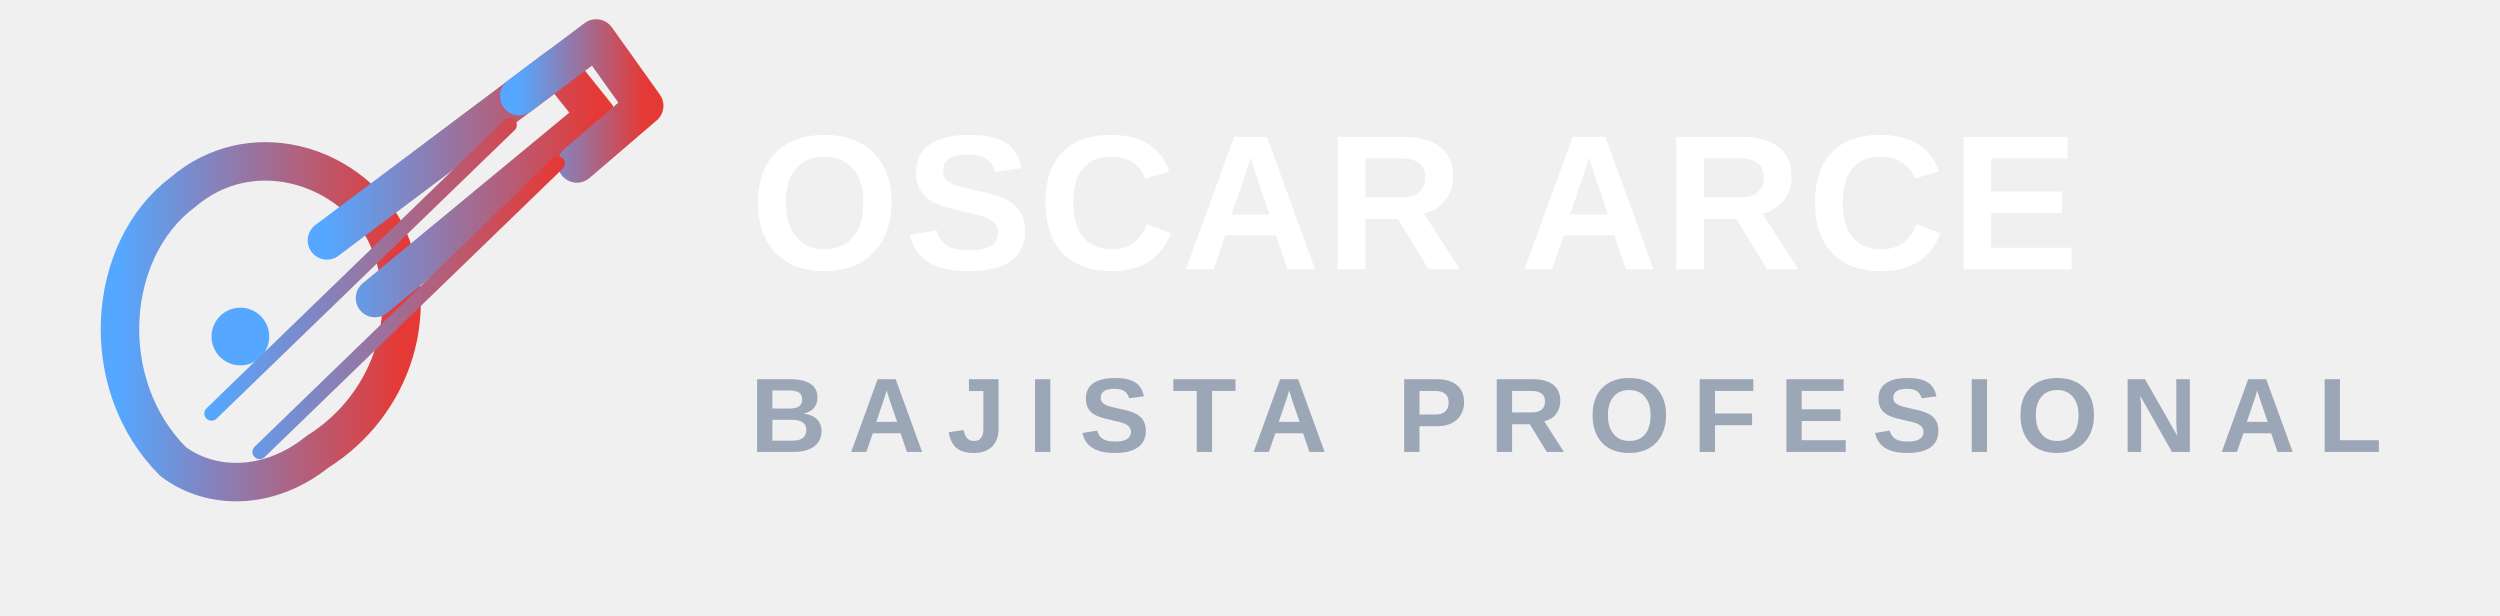
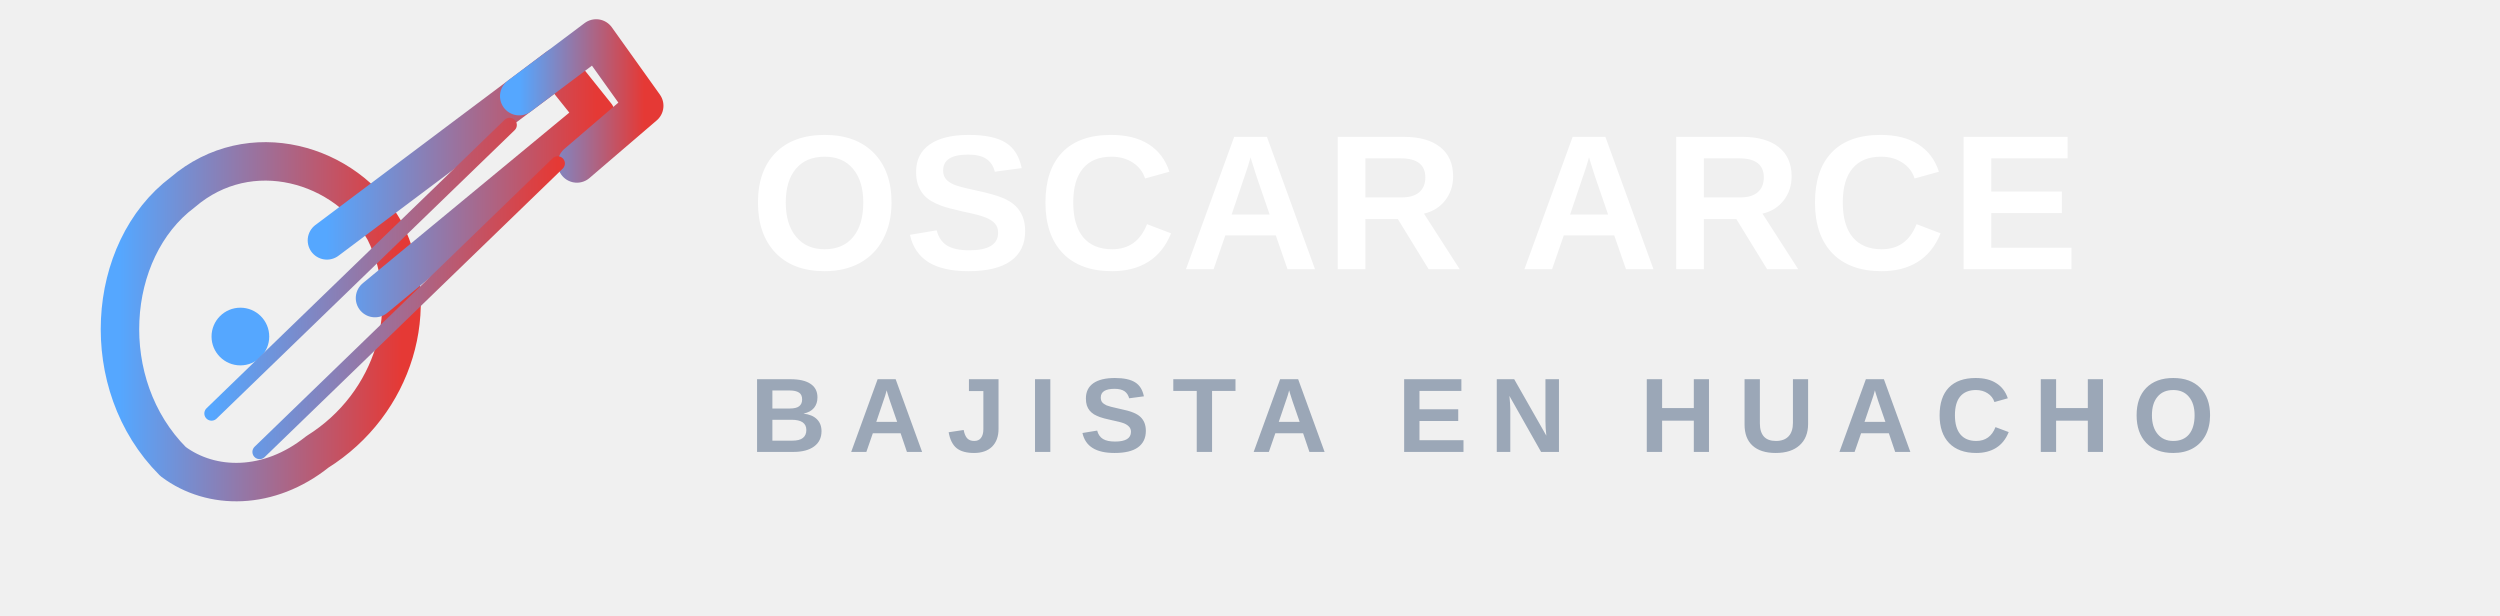
<svg xmlns="http://www.w3.org/2000/svg" viewBox="0 0 260 64" role="img" aria-labelledby="title desc">
  <defs>
    <linearGradient id="g" x1="0" x2="1">
      <stop offset="0" stop-color="#55a7ff" />
      <stop offset="1" stop-color="#e53935" />
    </linearGradient>
  </defs>
  <g fill="none" stroke="url(#g)" stroke-width="4" stroke-linecap="round" stroke-linejoin="round">
    <path d="M18 48c-8-8-7-22 1-28 7-6 17-3 21 4 4 8 1 18-7 23-5 4-11 4-15 1Z" />
    <path d="m34 25 24-18 4 5-23 19" />
    <path d="m54 10 8-6 5 7-7 6" />
    <circle cx="25" cy="35" r="3" fill="#55a7ff" stroke="none" />
    <path d="M22 43 53 13M27 47 58 17" stroke-width="1.5" />
  </g>
  <text x="78" y="28" fill="#fff" font-family="Arial, Helvetica, sans-serif" font-size="20" font-weight="800" letter-spacing=".5">OSCAR ARCE</text>
-   <text x="78" y="47" fill="#9ba7b7" font-family="Arial, Helvetica, sans-serif" font-size="11" font-weight="700" letter-spacing="2.3">BAJISTA PROFESIONAL</text>
+   <text x="78" y="47" fill="#9ba7b7" font-family="Arial, Helvetica, sans-serif" font-size="11" font-weight="700" letter-spacing="2.3">BAJISTA EN HUACHO</text>
</svg>
